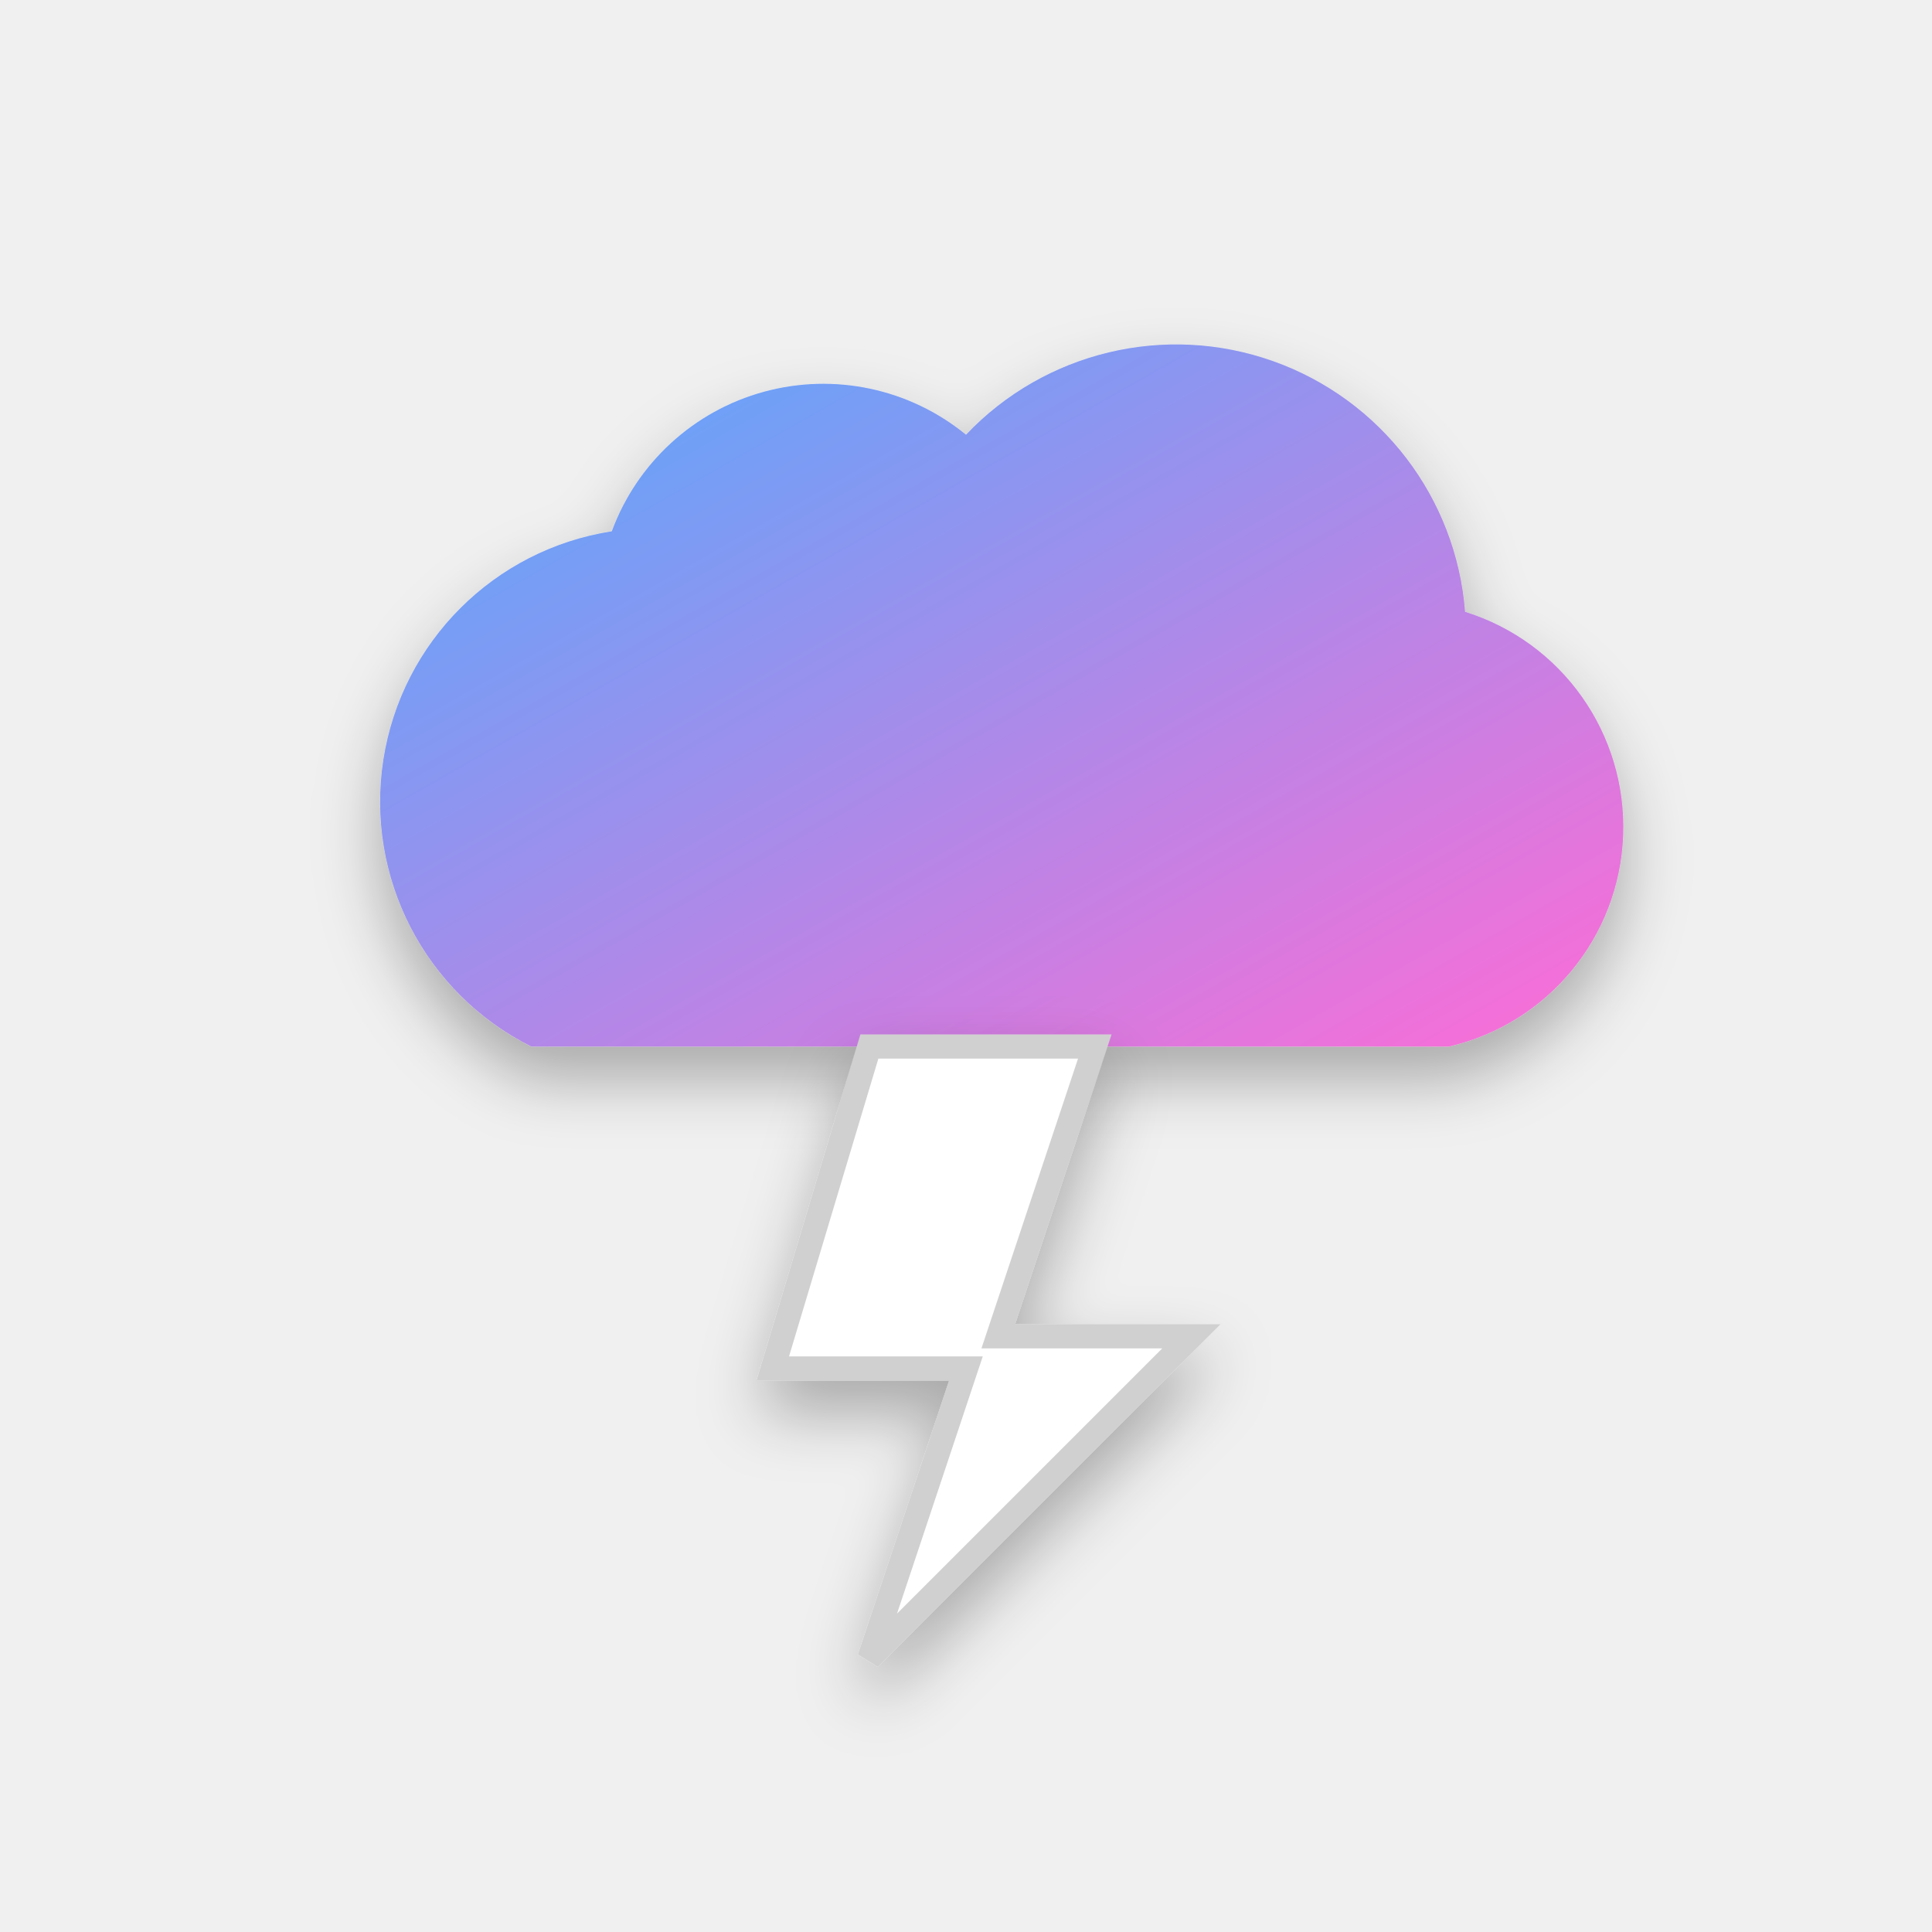
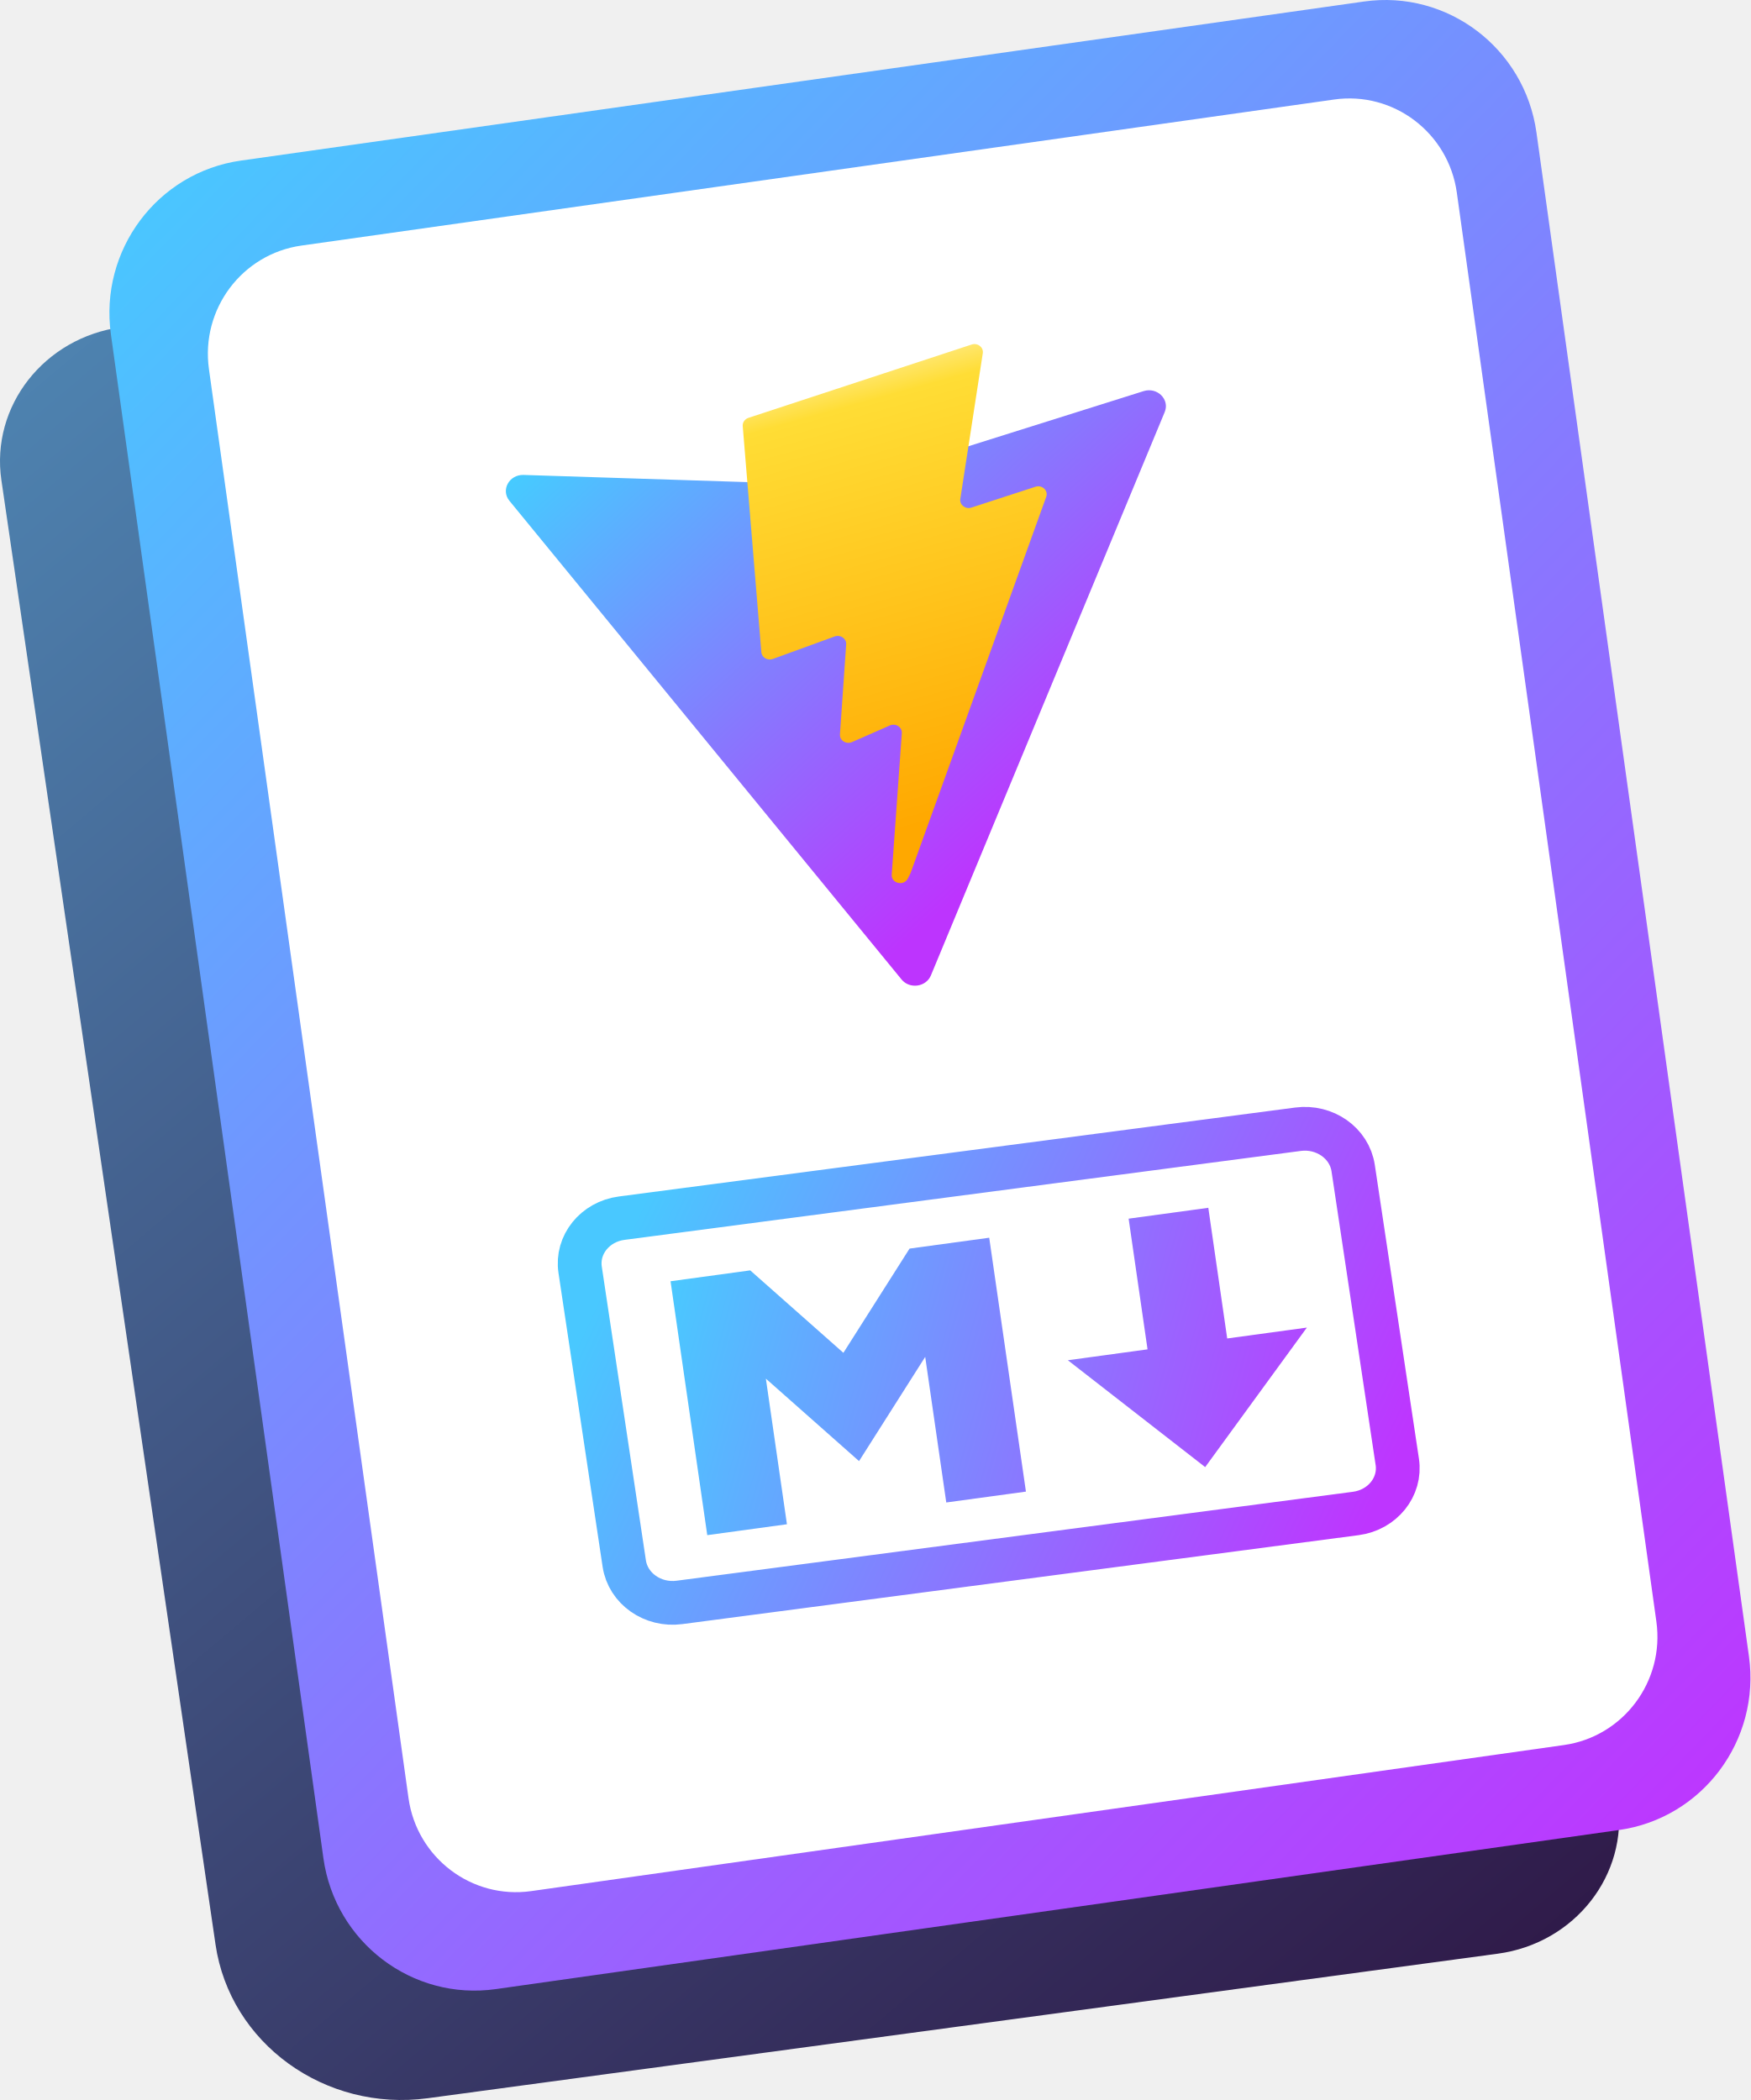
- <svg xmlns="http://www.w3.org/2000/svg" viewBox="0 0 120 120">
+ <svg xmlns="http://www.w3.org/2000/svg" viewBox="0 0 160 192" fill="none">
+   <g clip-path="url(#clip0_1288_1252)">
+     <path d="M0.127 43.899C-0.863 37.126 4.046 30.863 11.091 29.911L113.152 16.122C120.197 15.17 126.712 19.889 127.702 26.663L147.873 164.635C148.863 171.409 143.954 177.671 136.908 178.623L39.101 191.837C29.706 193.107 21.02 186.814 19.7 177.784L0.127 43.899Z" fill="url(#paint0_linear_1288_1252)" />
+     <path d="M10.138 30.573C9.065 22.879 14.383 15.765 22.015 14.683L124.678 0.139C132.31 -0.943 139.367 4.418 140.44 12.112L159.862 151.427C160.935 159.121 155.617 166.235 147.985 167.317L45.322 181.861C37.69 182.943 30.633 177.582 29.56 169.888L10.138 30.573Z" fill="url(#paint1_linear_1288_1252)" />
+     <path d="M19.098 33.742C18.335 28.275 22.118 23.221 27.549 22.453L121.946 9.099C127.376 8.33 132.397 12.139 133.161 17.605L151.402 148.258C152.165 153.725 148.382 158.779 142.951 159.547L48.554 172.901C43.124 173.67 38.103 169.861 37.339 164.395L19.098 33.742Z" fill="white" />
+     <path d="M118.649 103.244L56.823 111.376C54.384 111.697 52.684 113.807 53.027 116.09L57.061 142.955C57.404 145.237 59.659 146.827 62.098 146.507L123.924 138.375C126.363 138.054 128.063 135.943 127.72 133.661L123.686 106.796C123.343 104.513 121.088 102.923 118.649 103.244Z" stroke="url(#paint2_linear_1288_1252)" stroke-width="4" />
+     <path d="M64.648 140.356L61.292 117.143L68.574 116.148L77.09 123.687L83.138 114.157L90.42 113.163L93.776 136.375L86.494 137.37L84.569 124.057L78.521 133.587L70.005 126.047L71.93 139.36L64.648 140.356ZM110.16 134.136L97.609 124.365L104.891 123.369L103.163 111.421L110.446 110.427L112.173 122.374L119.455 121.379L110.16 134.136Z" fill="url(#paint3_linear_1288_1252)" />
+     <path d="M106.461 37.673L85.09 89.181C84.648 90.245 83.147 90.454 82.41 89.555L46.562 45.785C45.76 44.805 46.541 43.381 47.858 43.423L76.912 44.356C77.098 44.362 77.283 44.336 77.459 44.281L104.529 35.76C105.778 35.367 106.94 36.518 106.461 37.673Z" fill="url(#paint4_linear_1288_1252)" />
+     <path d="M88.812 31.5L68.412 38.203C68.077 38.313 67.862 38.622 67.889 38.955L69.591 59.627C69.631 60.114 70.157 60.425 70.642 60.248L76.293 58.191C76.822 57.998 77.382 58.384 77.345 58.916L76.777 67.142C76.739 67.696 77.342 68.084 77.877 67.848L81.332 66.33C81.867 66.094 82.472 66.483 82.432 67.037L81.508 79.963C81.45 80.772 82.622 81.049 82.987 80.314L83.231 79.822L95.63 45.426C95.838 44.85 95.255 44.304 94.645 44.503L88.796 46.407C88.247 46.586 87.695 46.156 87.778 45.615L89.833 32.291C89.916 31.749 89.361 31.319 88.812 31.5Z" fill="url(#paint5_linear_1288_1252)" />
+   </g>
  <defs>
-     <linearGradient id="cloudGradient" x1="0%" y1="0%" x2="100%" y2="100%">
-       <stop offset="0%" stop-color="#4FACFE" />
-       <stop offset="100%" stop-color="#FF6BD6" />
+     <linearGradient id="paint0_linear_1288_1252" x1="0.448" y1="16.413" x2="148.448" y2="191.541" gradientUnits="userSpaceOnUse">
+       <stop stop-color="#508AB7" />
+       <stop offset="1" stop-color="#2D1342" />
    </linearGradient>
-     <filter id="shadow" x="-20%" y="-20%" width="140%" height="140%">
-       <feDropShadow dx="0" dy="2" stdDeviation="2" flood-color="#000000" flood-opacity="0.3" />
-     </filter>
+     <linearGradient id="paint1_linear_1288_1252" x1="11.186" y1="19.154" x2="158.875" y2="162.67" gradientUnits="userSpaceOnUse">
+       <stop stop-color="#49C7FF" />
+       <stop offset="1" stop-color="#BD36FF" />
+     </linearGradient>
+     <linearGradient id="paint2_linear_1288_1252" x1="56.68" y1="114.377" x2="122.209" y2="145.088" gradientUnits="userSpaceOnUse">
+       <stop stop-color="#49C8FF" />
+       <stop offset="1" stop-color="#BE35FF" />
+     </linearGradient>
+     <linearGradient id="paint3_linear_1288_1252" x1="61.766" y1="117.538" x2="121.328" y2="133.876" gradientUnits="userSpaceOnUse">
+       <stop stop-color="#4BC7FF" />
+       <stop offset="1" stop-color="#B93DFF" />
+     </linearGradient>
+     <linearGradient id="paint4_linear_1288_1252" x1="45.296" y1="42.033" x2="84.585" y2="84.667" gradientUnits="userSpaceOnUse">
+       <stop stop-color="#41D1FF" />
+       <stop offset="1" stop-color="#BD34FE" />
+     </linearGradient>
+     <linearGradient id="paint5_linear_1288_1252" x1="73.829" y1="34.598" x2="85.124" y2="75.213" gradientUnits="userSpaceOnUse">
+       <stop stop-color="#FFEA83" />
+       <stop offset="0.083" stop-color="#FFDD35" />
+       <stop offset="1" stop-color="#FFA800" />
+     </linearGradient>
+     <clipPath id="clip0_1288_1252">
+       <rect width="160" height="192" fill="white" />
+     </clipPath>
  </defs>
-   <path d="M33 65            a17 17 0 0 1 5-32            a14 14 0 0 1 22-6            a18 18 0 0 1 31 11            a14 14 0 0 1-1 27            H33z" fill="url(#cloudGradient)" filter="url(#shadow)" />
-   <polygon points="54,65 68,65 62,83 74,83 54,103 60,85 48,85" fill="#ffffff" stroke="#d0d0d0" stroke-width="1.5" filter="url(#shadow)" />
</svg>
